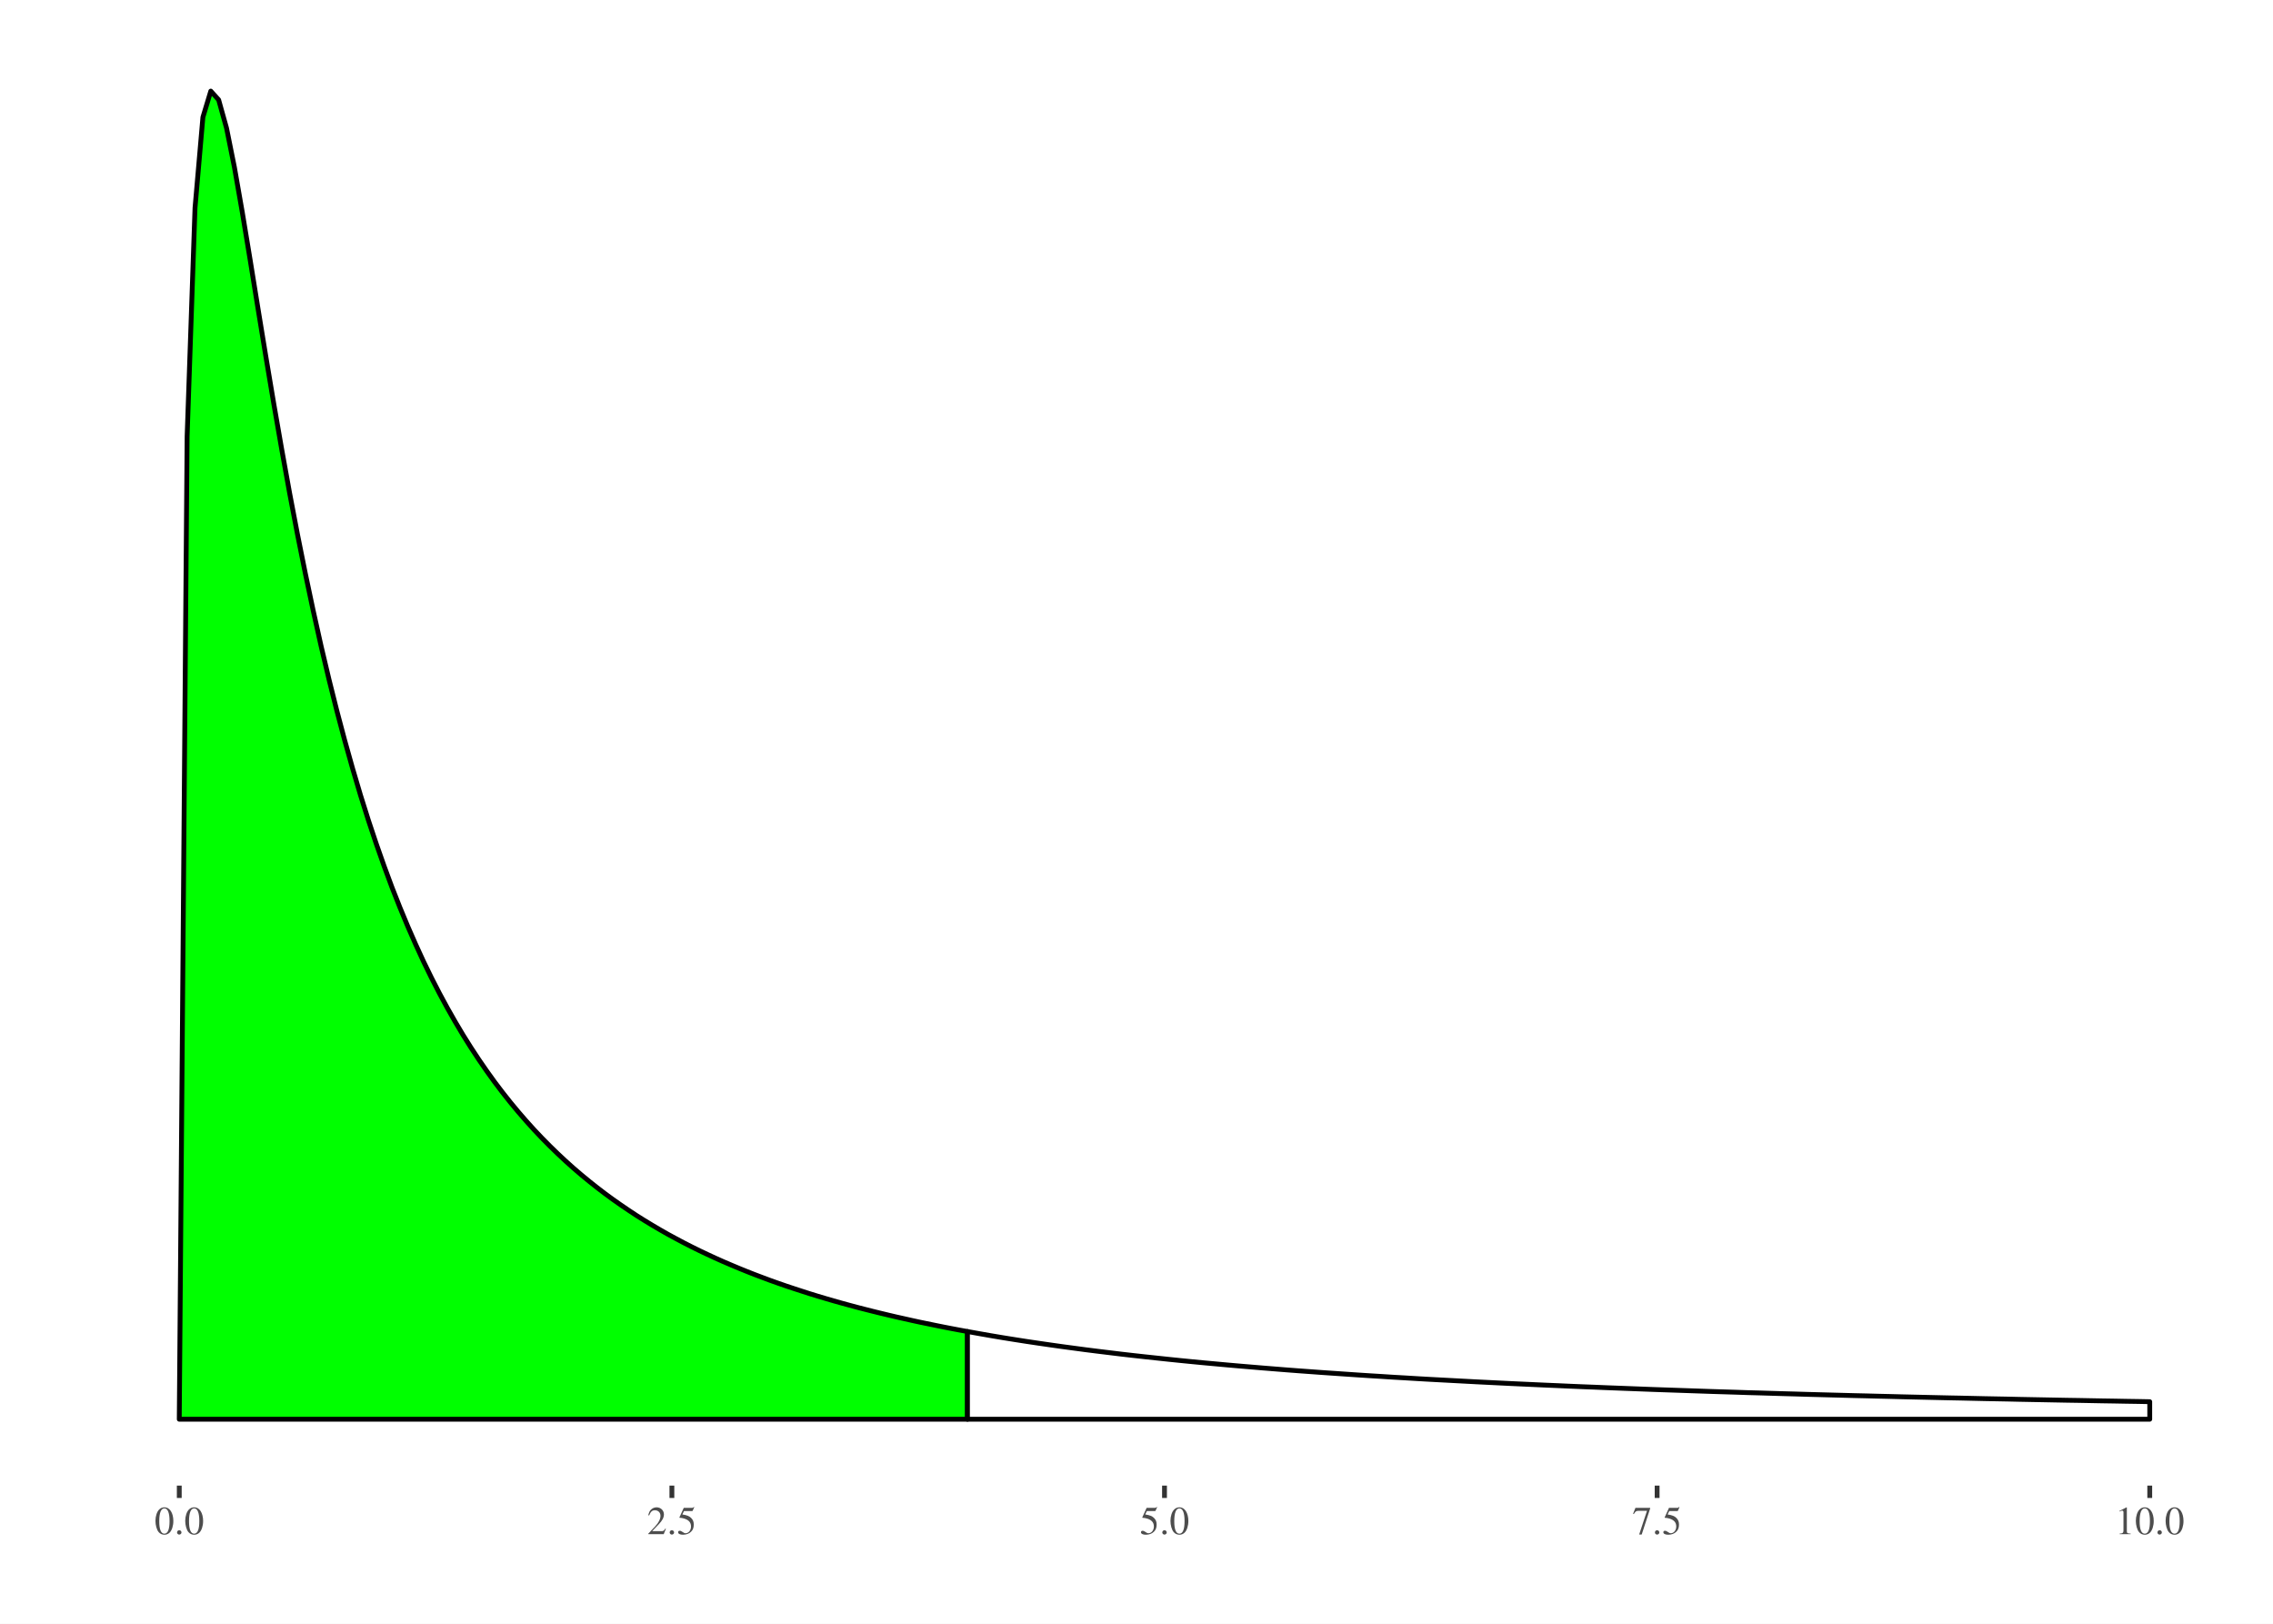
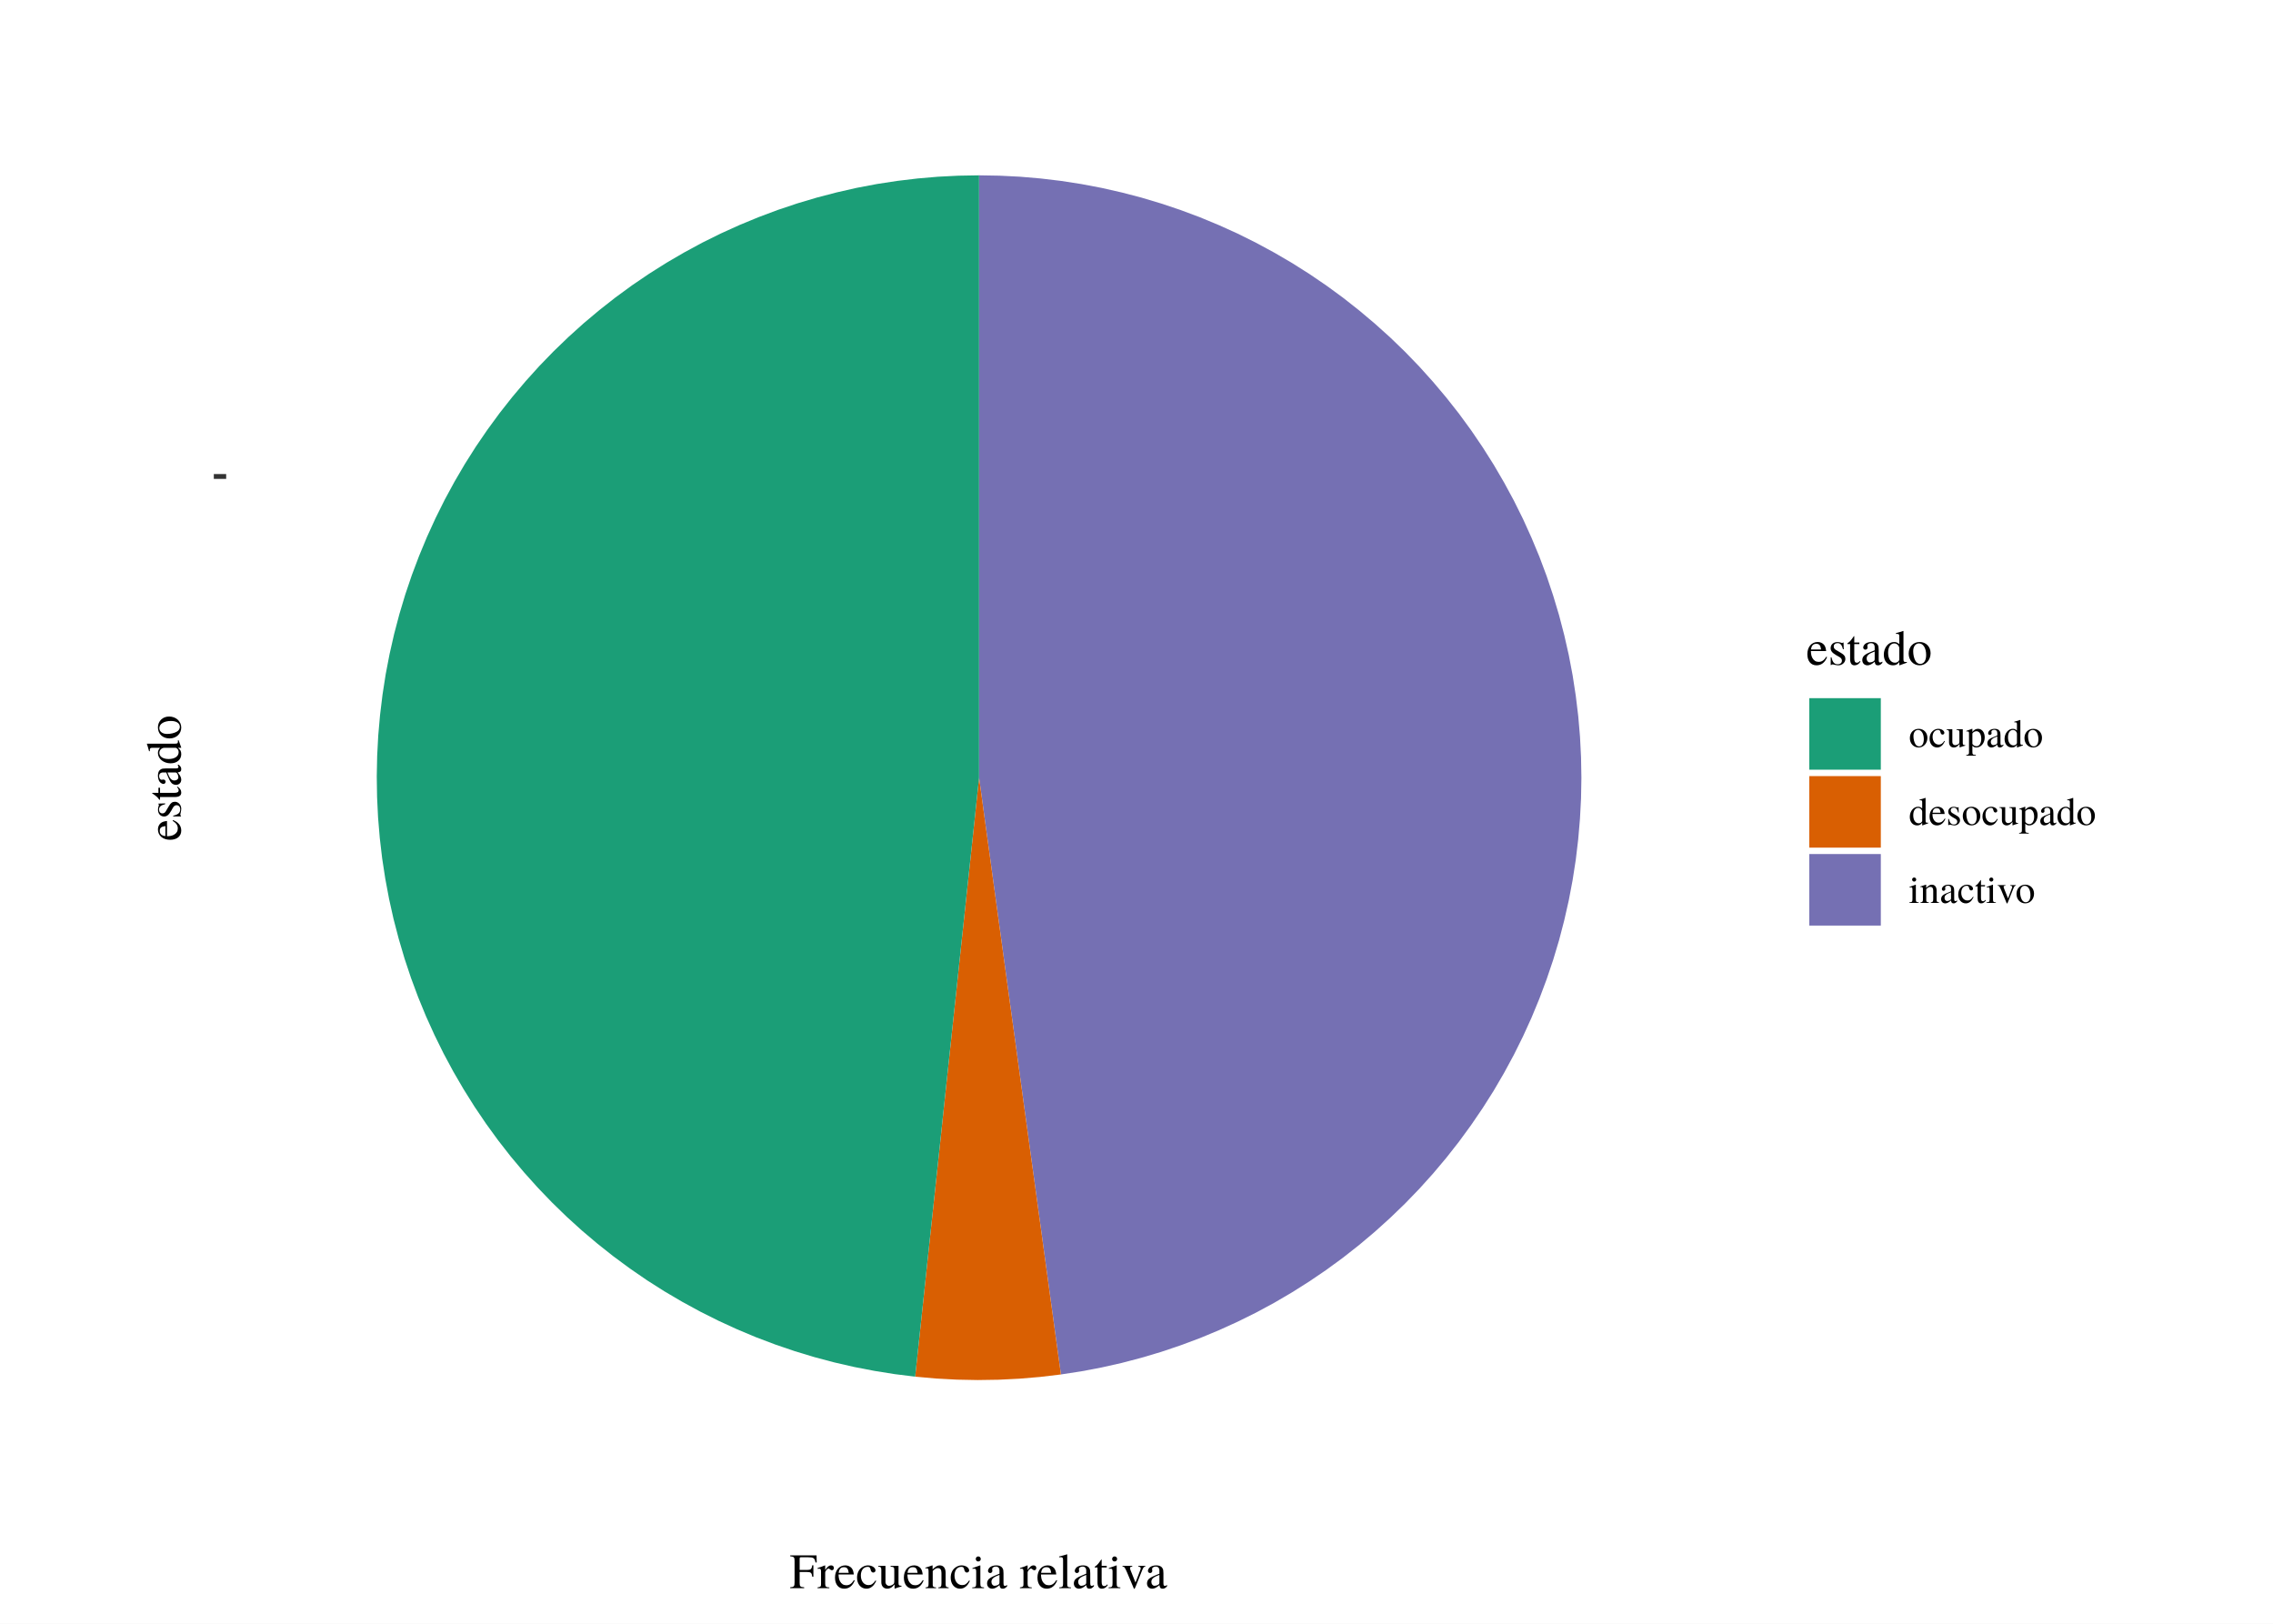
<svg xmlns="http://www.w3.org/2000/svg" viewBox="0 0 504.00 360.00">
  <defs>
    <style type="text/css">
    line, polyline, polygon, path, rect, circle {
      fill: none;
      stroke: #000000;
      stroke-linecap: round;
      stroke-linejoin: round;
      stroke-miterlimit: 10.00;
    }
  </style>
  </defs>
  <rect width="100%" height="100%" style="stroke: none; fill: #FFFFFF;" />
  <defs>
-     <clipPath id="cpMTcuOTB8NDk4LjUyfDMyOS4zOHw1LjQ4">
-       <rect x="17.90" y="5.48" width="480.62" height="323.90" />
+     <clipPath id="cpMjcuMzJ8NDc2LjY4fDM2MC4wMHwwLjAw">
+       <rect x="27.32" y="0.00" width="449.36" height="360.00" />
    </clipPath>
  </defs>
-   <polygon points="39.75,314.66 41.49,96.75 43.24,46.11 44.99,25.99 46.74,20.20 48.48,22.13 50.23,28.39 51.98,37.09 53.73,47.09 55.48,57.70 57.22,68.48 58.97,79.17 60.72,89.59 62.47,99.64 64.21,109.28 65.96,118.46 67.71,127.17 69.46,135.44 71.20,143.25 72.95,150.64 74.70,157.62 76.45,164.21 78.20,170.44 79.94,176.31 81.69,181.87 83.44,187.11 85.19,192.08 86.93,196.77 88.68,201.21 90.43,205.42 92.18,209.41 93.92,213.20 95.67,216.79 97.42,220.20 99.17,223.44 100.92,226.52 102.66,229.45 104.41,232.24 106.16,234.90 107.91,237.44 109.65,239.86 111.40,242.17 113.15,244.38 114.90,246.49 116.65,248.51 118.39,250.44 120.14,252.29 121.89,254.06 123.64,255.76 125.38,257.39 127.13,258.96 128.88,260.46 130.63,261.90 132.37,263.28 134.12,264.62 135.87,265.90 137.62,267.13 139.37,268.32 141.11,269.47 142.86,270.57 144.61,271.63 146.36,272.66 148.10,273.65 149.85,274.60 151.60,275.53 153.35,276.42 155.09,277.28 156.84,278.11 158.59,278.92 160.34,279.70 162.09,280.45 163.83,281.18 165.58,281.89 167.33,282.58 169.08,283.24 170.82,283.89 172.57,284.51 174.32,285.12 176.07,285.70 177.82,286.27 179.56,286.83 181.31,287.37 183.06,287.89 184.81,288.40 186.55,288.89 188.30,289.37 190.05,289.84 191.80,290.29 193.54,290.73 195.29,291.16 197.04,291.58 198.79,291.99 200.54,292.38 202.28,292.77 204.03,293.15 205.78,293.51 207.53,293.87 209.27,294.22 211.02,294.56 212.77,294.89 214.52,295.21 214.52,314.66 212.77,314.66 211.02,314.66 209.27,314.66 207.53,314.66 205.78,314.66 204.03,314.66 202.28,314.66 200.54,314.66 198.79,314.66 197.04,314.66 195.29,314.66 193.54,314.66 191.80,314.66 190.05,314.66 188.30,314.66 186.55,314.66 184.81,314.66 183.06,314.66 181.31,314.66 179.56,314.66 177.82,314.66 176.07,314.66 174.32,314.66 172.57,314.66 170.82,314.66 169.08,314.66 167.33,314.66 165.58,314.66 163.83,314.66 162.09,314.66 160.34,314.66 158.59,314.66 156.84,314.66 155.09,314.66 153.35,314.66 151.60,314.66 149.85,314.66 148.10,314.66 146.36,314.66 144.61,314.66 142.86,314.66 141.11,314.66 139.37,314.66 137.62,314.66 135.87,314.66 134.12,314.66 132.37,314.66 130.63,314.66 128.88,314.66 127.13,314.66 125.38,314.66 123.64,314.66 121.89,314.66 120.14,314.66 118.39,314.66 116.65,314.66 114.90,314.66 113.15,314.66 111.40,314.66 109.65,314.66 107.91,314.66 106.16,314.66 104.41,314.66 102.66,314.66 100.92,314.66 99.17,314.66 97.42,314.66 95.67,314.66 93.92,314.66 92.18,314.66 90.43,314.66 88.68,314.66 86.93,314.66 85.19,314.66 83.44,314.66 81.69,314.66 79.94,314.66 78.20,314.66 76.45,314.66 74.70,314.66 72.95,314.66 71.20,314.66 69.46,314.66 67.71,314.66 65.96,314.66 64.21,314.66 62.47,314.66 60.72,314.66 58.97,314.66 57.22,314.66 55.48,314.66 53.73,314.66 51.98,314.66 50.23,314.66 48.48,314.66 46.74,314.66 44.99,314.66 43.24,314.66 41.49,314.66 39.75,314.66 " style="stroke-width: 1.07; fill: #00FF00;" clip-path="url(#cpMTcuOTB8NDk4LjUyfDMyOS4zOHw1LjQ4)" />
-   <polygon points="214.52,295.21 217.14,295.68 219.76,296.14 222.38,296.58 225.00,297.00 227.62,297.41 230.25,297.80 232.87,298.18 235.49,298.55 238.11,298.90 240.73,299.25 243.35,299.58 245.98,299.90 248.60,300.22 251.22,300.52 253.84,300.81 256.46,301.09 259.08,301.37 261.71,301.64 264.33,301.90 266.95,302.15 269.57,302.39 272.19,302.63 274.81,302.86 277.43,303.08 280.06,303.30 282.68,303.51 285.30,303.72 287.92,303.92 290.54,304.11 293.16,304.30 295.79,304.48 298.41,304.66 301.03,304.84 303.65,305.01 306.27,305.17 308.89,305.34 311.52,305.49 314.14,305.65 316.76,305.80 319.38,305.94 322.00,306.08 324.62,306.22 327.24,306.36 329.87,306.49 332.49,306.62 335.11,306.75 337.73,306.87 340.35,306.99 342.97,307.11 345.60,307.22 348.22,307.34 350.84,307.45 353.46,307.55 356.08,307.66 358.70,307.76 361.32,307.86 363.95,307.96 366.57,308.06 369.19,308.15 371.81,308.24 374.43,308.33 377.05,308.42 379.68,308.51 382.30,308.59 384.92,308.67 387.54,308.76 390.16,308.83 392.78,308.91 395.41,308.99 398.03,309.06 400.65,309.14 403.27,309.21 405.89,309.28 408.51,309.35 411.13,309.42 413.76,309.48 416.38,309.55 419.00,309.61 421.62,309.68 424.24,309.74 426.86,309.80 429.49,309.86 432.11,309.92 434.73,309.97 437.35,310.03 439.97,310.09 442.59,310.14 445.22,310.19 447.84,310.25 450.46,310.30 453.08,310.35 455.70,310.40 458.32,310.45 460.94,310.49 463.57,310.54 466.19,310.59 468.81,310.63 471.43,310.68 474.05,310.72 476.67,310.77 476.67,314.66 474.05,314.66 471.43,314.66 468.81,314.66 466.19,314.66 463.57,314.66 460.94,314.66 458.32,314.66 455.70,314.66 453.08,314.66 450.46,314.66 447.84,314.66 445.22,314.66 442.59,314.66 439.97,314.66 437.35,314.66 434.73,314.66 432.11,314.66 429.49,314.66 426.86,314.66 424.24,314.66 421.62,314.66 419.00,314.66 416.38,314.66 413.76,314.66 411.13,314.66 408.51,314.66 405.89,314.66 403.27,314.66 400.65,314.66 398.03,314.66 395.41,314.66 392.78,314.66 390.16,314.66 387.54,314.66 384.92,314.66 382.30,314.66 379.68,314.66 377.05,314.66 374.43,314.66 371.81,314.66 369.19,314.66 366.57,314.66 363.95,314.66 361.32,314.66 358.70,314.66 356.08,314.66 353.46,314.66 350.84,314.66 348.22,314.66 345.60,314.66 342.97,314.66 340.35,314.66 337.73,314.66 335.11,314.66 332.49,314.66 329.87,314.66 327.24,314.66 324.62,314.66 322.00,314.66 319.38,314.66 316.76,314.66 314.14,314.66 311.52,314.66 308.89,314.66 306.27,314.66 303.65,314.66 301.03,314.66 298.41,314.66 295.79,314.66 293.16,314.66 290.54,314.66 287.92,314.66 285.30,314.66 282.68,314.66 280.06,314.66 277.43,314.66 274.81,314.66 272.19,314.66 269.57,314.66 266.95,314.66 264.33,314.66 261.71,314.66 259.08,314.66 256.46,314.66 253.84,314.66 251.22,314.66 248.60,314.66 245.98,314.66 243.35,314.66 240.73,314.66 238.11,314.66 235.49,314.66 232.87,314.66 230.25,314.66 227.62,314.66 225.00,314.66 222.38,314.66 219.76,314.66 217.14,314.66 214.52,314.66 " style="stroke-width: 1.07; fill: #FFFFFF;" clip-path="url(#cpMTcuOTB8NDk4LjUyfDMyOS4zOHw1LjQ4)" />
  <defs>
    <clipPath id="cpMC4wMHw1MDQuMDB8MzYwLjAwfDAuMDA=">
      <rect x="0.00" y="0.00" width="504.00" height="360.00" />
    </clipPath>
  </defs>
-   <polyline points="39.75,332.12 39.75,329.38 " style="stroke-width: 1.07; stroke: #333333; stroke-linecap: butt;" clip-path="url(#cpMC4wMHw1MDQuMDB8MzYwLjAwfDAuMDA=)" />
-   <polyline points="148.98,332.12 148.98,329.38 " style="stroke-width: 1.07; stroke: #333333; stroke-linecap: butt;" clip-path="url(#cpMC4wMHw1MDQuMDB8MzYwLjAwfDAuMDA=)" />
-   <polyline points="258.21,332.12 258.21,329.38 " style="stroke-width: 1.07; stroke: #333333; stroke-linecap: butt;" clip-path="url(#cpMC4wMHw1MDQuMDB8MzYwLjAwfDAuMDA=)" />
-   <polyline points="367.44,332.12 367.44,329.38 " style="stroke-width: 1.07; stroke: #333333; stroke-linecap: butt;" clip-path="url(#cpMC4wMHw1MDQuMDB8MzYwLjAwfDAuMDA=)" />
-   <polyline points="476.67,332.12 476.67,329.38 " style="stroke-width: 1.07; stroke: #333333; stroke-linecap: butt;" clip-path="url(#cpMC4wMHw1MDQuMDB8MzYwLjAwfDAuMDA=)" />
+   <defs>
+     <clipPath id="cpNTAuMTV8Mzg0LjAzfDMzOS4zNnw1LjQ4">
+       <rect x="50.15" y="5.48" width="333.88" height="333.88" />
+     </clipPath>
+   </defs>
+   <polygon points="217.09,172.42 217.72,176.98 218.34,181.55 218.97,186.11 219.60,190.67 220.22,195.23 220.85,199.80 221.47,204.36 222.10,208.92 222.72,213.48 223.35,218.05 223.97,222.61 224.60,227.17 225.23,231.73 225.85,236.30 226.48,240.86 227.10,245.42 227.73,249.98 228.35,254.55 228.98,259.11 229.61,263.67 230.23,268.23 230.86,272.80 231.48,277.36 232.11,281.92 232.73,286.48 233.36,291.05 233.98,295.61 234.61,300.17 235.24,304.73 239.74,304.04 244.22,303.19 248.67,302.19 253.09,301.03 257.46,299.73 261.78,298.27 266.05,296.68 270.26,294.93 274.42,293.04 278.50,291.02 282.52,288.85 286.45,286.55 290.31,284.11 294.08,281.55 297.76,278.86 301.35,276.04 304.84,273.10 308.22,270.05 311.51,266.88 314.68,263.60 317.73,260.22 320.67,256.73 323.49,253.14 326.18,249.46 328.75,245.69 331.19,241.84 333.49,237.90 335.66,233.89 337.69,229.80 339.58,225.65 341.32,221.44 342.92,217.17 344.38,212.85 345.69,208.48 346.84,204.07 347.85,199.62 348.70,195.14 349.40,190.63 349.94,186.10 350.33,181.56 350.57,177.00 350.65,172.44 350.57,167.88 350.34,163.33 349.95,158.78 349.40,154.25 348.71,149.75 347.86,145.27 346.85,140.82 345.70,136.41 344.39,132.04 342.94,127.71 341.34,123.44 339.59,119.23 337.71,115.08 335.68,110.99 333.51,106.98 331.21,103.04 328.77,99.18 326.21,95.41 323.52,91.73 320.70,88.15 317.76,84.66 314.71,81.27 311.54,77.99 308.26,74.82 304.87,71.77 301.38,68.83 297.80,66.01 294.12,63.32 290.35,60.75 286.49,58.31 282.55,56.01 278.54,53.84 274.46,51.81 270.31,49.93 266.09,48.18 261.82,46.58 257.50,45.13 253.13,43.82 248.72,42.67 244.27,41.66 239.79,40.81 235.28,40.11 230.75,39.57 226.21,39.18 221.65,38.95 217.09,38.87 217.09,43.47 217.09,48.08 217.09,52.68 217.09,57.29 217.09,61.89 217.09,66.50 217.09,71.10 217.09,75.71 217.09,80.31 217.09,84.92 217.09,89.53 217.09,94.13 217.09,98.74 217.09,103.34 217.09,107.95 217.09,112.55 217.09,117.16 217.09,121.76 217.09,126.37 217.09,130.97 217.09,135.58 217.09,140.18 217.09,144.79 217.09,149.39 217.09,154.00 217.09,158.60 217.09,163.21 217.09,167.82 217.09,172.42 217.09,172.42 " style="stroke-width: 1.07; stroke: none; fill: #7570B3;" clip-path="url(#cpNTAuMTV8Mzg0LjAzfDMzOS4zNnw1LjQ4)" />
+   <polygon points="217.09,172.42 216.60,177.00 216.12,181.58 215.63,186.16 215.14,190.74 214.65,195.32 214.16,199.90 213.67,204.48 213.18,209.05 212.69,213.63 212.21,218.21 211.72,222.79 211.23,227.37 210.74,231.95 210.25,236.53 209.76,241.11 209.27,245.69 208.79,250.27 208.30,254.85 207.81,259.43 207.32,264.01 206.83,268.58 206.34,273.16 205.85,277.74 205.36,282.32 204.88,286.90 204.39,291.48 203.90,296.06 203.41,300.64 202.92,305.22 207.53,305.63 212.15,305.88 216.78,305.97 221.41,305.90 226.03,305.67 230.64,305.28 235.24,304.73 234.61,300.17 233.98,295.61 233.36,291.05 232.73,286.48 232.11,281.92 231.48,277.36 230.86,272.80 230.23,268.23 229.61,263.67 228.98,259.11 228.35,254.55 227.73,249.98 227.10,245.42 226.48,240.86 225.85,236.30 225.23,231.73 224.60,227.17 223.97,222.61 223.35,218.05 222.72,213.48 222.10,208.92 221.47,204.36 220.85,199.80 220.22,195.23 219.60,190.67 218.97,186.11 218.34,181.55 217.72,176.98 217.09,172.42 217.09,172.42 " style="stroke-width: 1.07; stroke: none; fill: #D95F02;" clip-path="url(#cpNTAuMTV8Mzg0LjAzfDMzOS4zNnw1LjQ4)" />
+   <polygon points="217.09,172.42 217.09,167.82 217.09,163.21 217.09,158.60 217.09,154.00 217.09,149.39 217.09,144.79 217.09,140.18 217.09,135.58 217.09,130.97 217.09,126.37 217.09,121.76 217.09,117.16 217.09,112.55 217.09,107.95 217.09,103.34 217.09,98.74 217.09,94.13 217.09,89.53 217.09,84.92 217.09,80.31 217.09,75.71 217.09,71.10 217.09,66.50 217.09,61.89 217.09,57.29 217.09,52.68 217.09,48.08 217.09,43.47 217.09,38.87 212.54,38.95 207.99,39.18 203.45,39.57 198.93,40.11 194.43,40.80 189.95,41.65 185.51,42.66 181.11,43.81 176.74,45.11 172.42,46.56 168.16,48.16 163.95,49.90 159.80,51.78 155.72,53.80 151.71,55.97 147.78,58.26 143.93,60.69 140.16,63.25 136.48,65.94 132.90,68.75 129.41,71.68 126.03,74.73 122.75,77.89 119.58,81.16 116.53,84.54 113.59,88.02 110.77,91.60 108.08,95.27 105.51,99.03 103.07,102.88 100.77,106.81 98.60,110.81 96.57,114.89 94.68,119.03 92.93,123.24 91.32,127.50 89.86,131.81 88.55,136.18 87.39,140.58 86.38,145.02 85.52,149.49 84.82,153.99 84.27,158.51 83.87,163.05 83.63,167.60 83.54,172.15 83.61,176.71 83.83,181.26 84.21,185.80 84.74,190.32 85.43,194.82 86.27,199.30 87.26,203.74 88.41,208.15 89.70,212.52 91.14,216.84 92.73,221.11 94.46,225.32 96.34,229.47 98.35,233.55 100.51,237.57 102.80,241.50 105.22,245.36 107.77,249.13 110.45,252.82 113.25,256.41 116.18,259.90 119.22,263.29 122.37,266.57 125.64,269.75 129.01,272.81 132.49,275.75 136.06,278.58 139.73,281.28 143.48,283.86 147.32,286.30 151.25,288.61 155.25,290.79 159.32,292.83 163.46,294.73 167.66,296.49 171.92,298.10 176.23,299.57 180.59,300.89 184.99,302.06 189.43,303.08 193.90,303.94 198.40,304.66 202.92,305.22 203.41,300.64 203.90,296.06 204.39,291.48 204.88,286.90 205.36,282.32 205.85,277.74 206.34,273.16 206.83,268.58 207.32,264.01 207.81,259.43 208.30,254.85 208.79,250.27 209.27,245.69 209.76,241.11 210.25,236.53 210.74,231.95 211.23,227.37 211.72,222.79 212.21,218.21 212.69,213.63 213.18,209.05 213.67,204.48 214.16,199.90 214.65,195.32 215.14,190.74 215.63,186.16 216.12,181.58 216.60,177.00 217.09,172.42 217.09,172.42 " style="stroke-width: 1.07; stroke: none; fill: #1B9E77;" clip-path="url(#cpNTAuMTV8Mzg0LjAzfDMzOS4zNnw1LjQ4)" />
+   <defs>
+     <clipPath id="cpMC4wMHw1MDQuMDB8MzYwLjAwfDAuMDA=">
+       <rect x="0.00" y="0.00" width="504.00" height="360.00" />
+     </clipPath>
+   </defs>
+   <polyline points="47.41,105.64 50.15,105.64 " style="stroke-width: 1.07; stroke: #333333; stroke-linecap: butt;" clip-path="url(#cpMC4wMHw1MDQuMDB8MzYwLjAwfDAuMDA=)" />
  <g clip-path="url(#cpMC4wMHw1MDQuMDB8MzYwLjAwfDAuMDA=)">
-     <text x="34.25" y="340.14" style="font-size: 8.80px; fill: #4D4D4D; font-family: TeX Gyre Termes;" textLength="11.00px" lengthAdjust="spacingAndGlyphs">0.0</text>
+     <text x="175.09" y="352.12" style="font-size: 11.00px; font-family: TeX Gyre Termes;" textLength="84.00px" lengthAdjust="spacingAndGlyphs">Frecuencia relativa</text>
  </g>
  <g clip-path="url(#cpMC4wMHw1MDQuMDB8MzYwLjAwfDAuMDA=)">
-     <text x="143.48" y="340.14" style="font-size: 8.80px; fill: #4D4D4D; font-family: TeX Gyre Termes;" textLength="11.00px" lengthAdjust="spacingAndGlyphs">2.5</text>
+     <text transform="translate(40.08,186.47) rotate(-90)" style="font-size: 11.00px; font-family: TeX Gyre Termes;" textLength="28.11px" lengthAdjust="spacingAndGlyphs">estado</text>
  </g>
  <g clip-path="url(#cpMC4wMHw1MDQuMDB8MzYwLjAwfDAuMDA=)">
-     <text x="252.71" y="340.14" style="font-size: 8.80px; fill: #4D4D4D; font-family: TeX Gyre Termes;" textLength="11.00px" lengthAdjust="spacingAndGlyphs">5.0</text>
+     <text x="400.47" y="147.40" style="font-size: 11.00px; font-family: TeX Gyre Termes;" textLength="28.11px" lengthAdjust="spacingAndGlyphs">estado</text>
+   </g>
+   <rect x="401.18" y="154.79" width="15.86" height="15.86" style="stroke-width: 1.07; stroke: none; stroke-linecap: square; stroke-linejoin: miter; fill: #1B9E77;" clip-path="url(#cpMC4wMHw1MDQuMDB8MzYwLjAwfDAuMDA=)" />
+   <rect x="401.18" y="172.07" width="15.86" height="15.86" style="stroke-width: 1.07; stroke: none; stroke-linecap: square; stroke-linejoin: miter; fill: #D95F02;" clip-path="url(#cpMC4wMHw1MDQuMDB8MzYwLjAwfDAuMDA=)" />
+   <rect x="401.18" y="189.35" width="15.86" height="15.86" style="stroke-width: 1.07; stroke: none; stroke-linecap: square; stroke-linejoin: miter; fill: #7570B3;" clip-path="url(#cpMC4wMHw1MDQuMDB8MzYwLjAwfDAuMDA=)" />
+   <g clip-path="url(#cpMC4wMHw1MDQuMDB8MzYwLjAwfDAuMDA=)">
+     <text x="423.23" y="165.63" style="font-size: 8.80px; font-family: TeX Gyre Termes;" textLength="29.81px" lengthAdjust="spacingAndGlyphs">ocupado</text>
  </g>
  <g clip-path="url(#cpMC4wMHw1MDQuMDB8MzYwLjAwfDAuMDA=)">
-     <text x="361.94" y="340.14" style="font-size: 8.80px; fill: #4D4D4D; font-family: TeX Gyre Termes;" textLength="11.00px" lengthAdjust="spacingAndGlyphs">7.5</text>
+     <text x="423.23" y="182.91" style="font-size: 8.80px; font-family: TeX Gyre Termes;" textLength="41.54px" lengthAdjust="spacingAndGlyphs">desocupado</text>
  </g>
  <g clip-path="url(#cpMC4wMHw1MDQuMDB8MzYwLjAwfDAuMDA=)">
-     <text x="468.97" y="340.14" style="font-size: 8.80px; fill: #4D4D4D; font-family: TeX Gyre Termes;" textLength="15.40px" lengthAdjust="spacingAndGlyphs">10.0</text>
+     <text x="423.23" y="200.19" style="font-size: 8.80px; font-family: TeX Gyre Termes;" textLength="28.35px" lengthAdjust="spacingAndGlyphs">inactivo</text>
  </g>
</svg>
